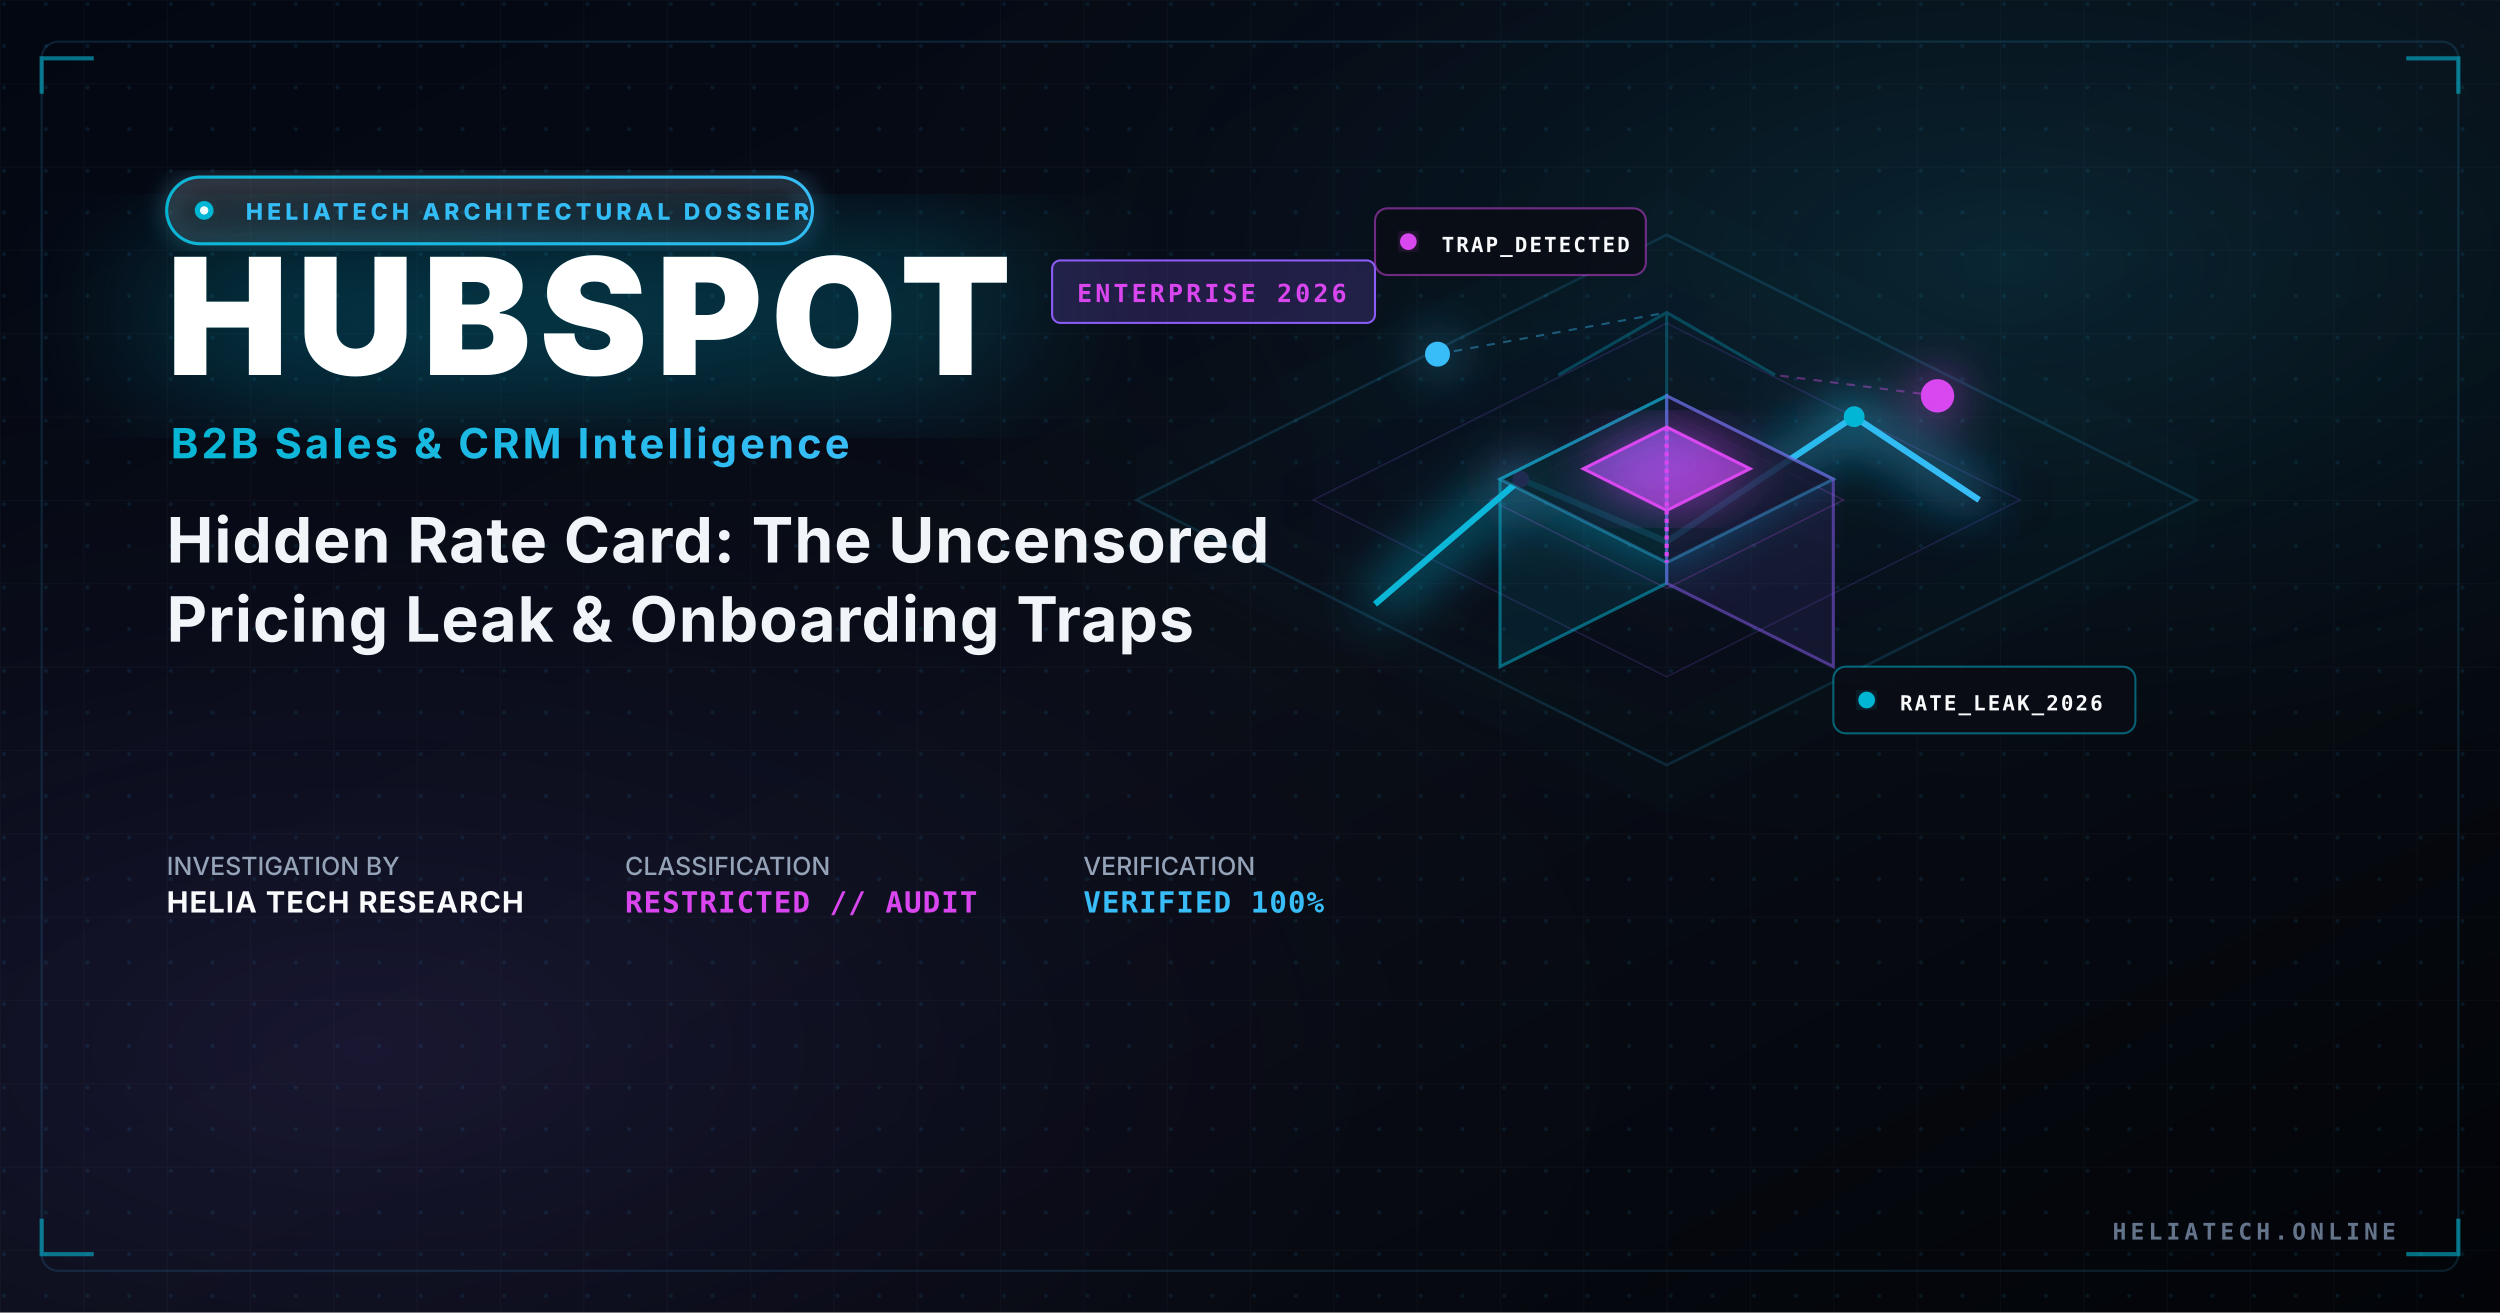
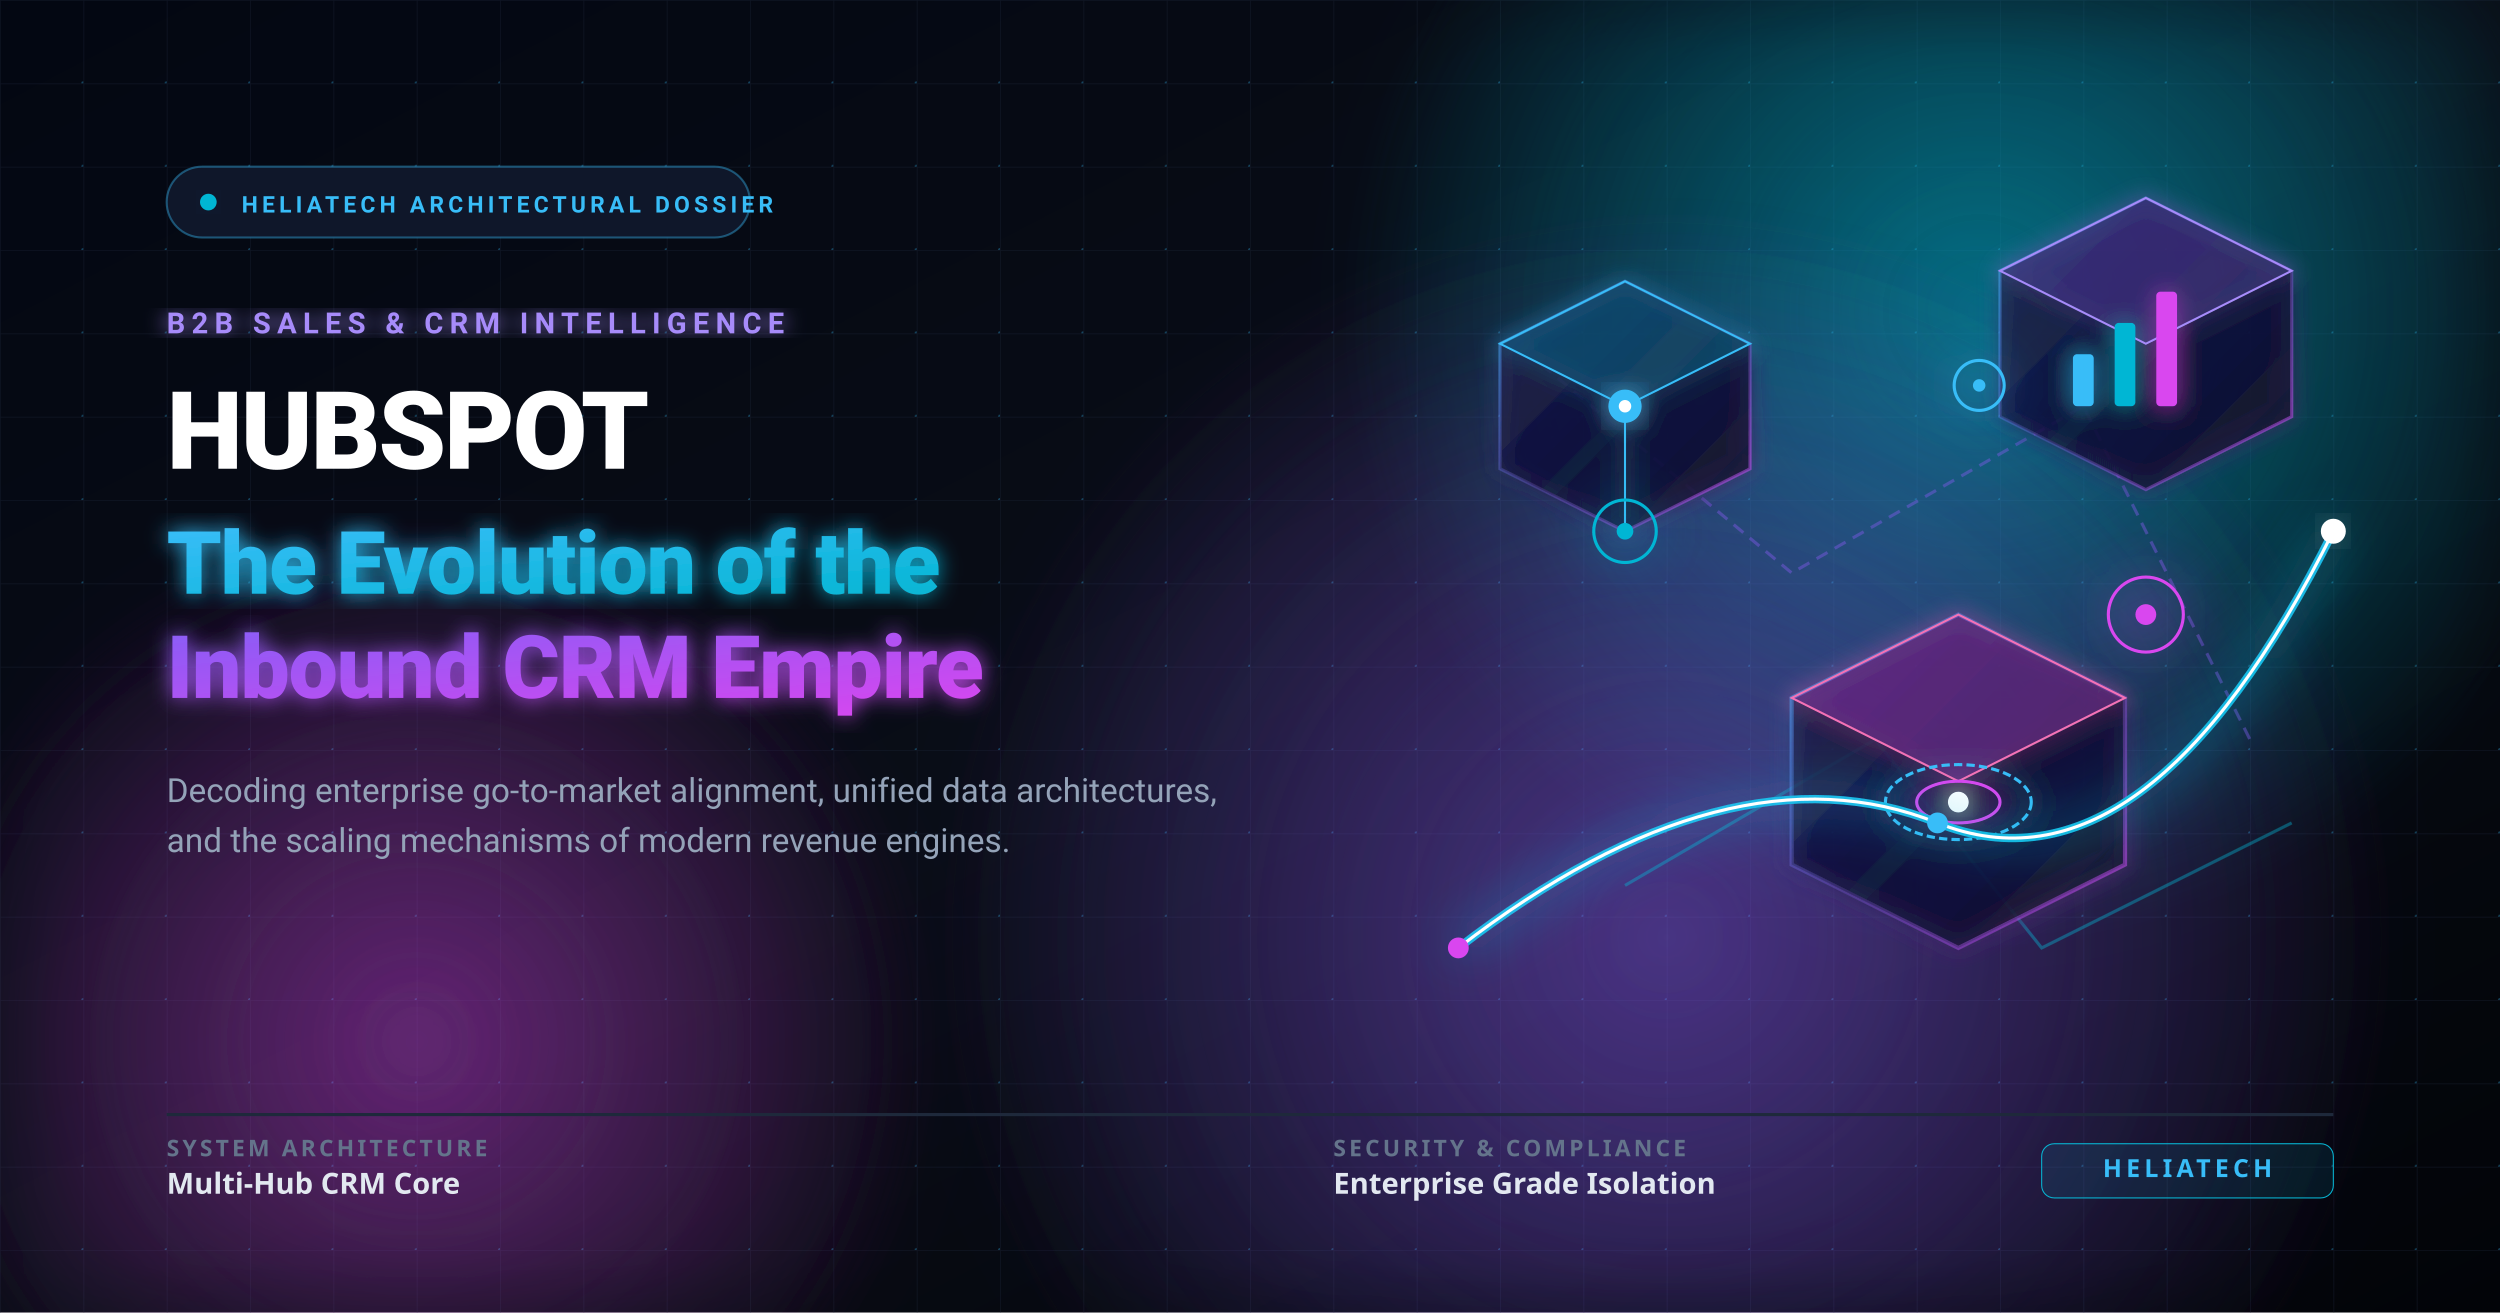
<svg xmlns="http://www.w3.org/2000/svg" viewBox="0 0 1200 630" width="1200" height="630">
  <defs>
    <linearGradient id="bgGrad" x1="0%" y1="0%" x2="100%" y2="100%">
-       <stop offset="0%" stop-color="#030712" />
+       <stop offset="0%=" stop-color="#030712" />
      <stop offset="50%" stop-color="#090d16" />
      <stop offset="100%" stop-color="#020408" />
    </linearGradient>
-     <linearGradient id="cyanGrad" x1="0%" y1="0%" x2="100%" y2="0%">
-       <stop offset="0%" stop-color="#06b6d4" />
-       <stop offset="100%" stop-color="#38bdf8" />
+     <radialGradient id="cyanGlow" cx="50%" cy="50%" r="50%">
+       <stop offset="0%" stop-color="#06b6d4" stop-opacity="0.35" />
+       <stop offset="100%" stop-color="#06b6d4" stop-opacity="0" />
+     </radialGradient>
+     <radialGradient id="fuchsiaGlow" cx="50%" cy="50%" r="50%">
+       <stop offset="0%" stop-color="#d946ef" stop-opacity="0.25" />
+       <stop offset="100%" stop-color="#d946ef" stop-opacity="0" />
+     </radialGradient>
+     <radialGradient id="violetGlow" cx="50%" cy="50%" r="50%">
+       <stop offset="0%" stop-color="#8b5cf6" stop-opacity="0.3" />
+       <stop offset="100%" stop-color="#8b5cf6" stop-opacity="0" />
+     </radialGradient>
+     <linearGradient id="cyanBlue" x1="0%" y1="0%" x2="100%" y2="100%">
+       <stop offset="0%" stop-color="#38bdf8" />
+       <stop offset="100%" stop-color="#06b6d4" />
    </linearGradient>
-     <linearGradient id="purpleGrad" x1="0%" y1="0%" x2="100%" y2="100%">
+     <linearGradient id="violetFuchsia" x1="0%" y1="0%" x2="100%" y2="100%">
      <stop offset="0%" stop-color="#8b5cf6" />
      <stop offset="100%" stop-color="#d946ef" />
    </linearGradient>
-     <linearGradient id="glassGrad" x1="0%" y1="0%" x2="100%" y2="100%">
-       <stop offset="0%" stop-color="#ffffff" stop-opacity="0.08" />
-       <stop offset="100%" stop-color="#ffffff" stop-opacity="0.01" />
+     <linearGradient id="cardGrad" x1="0%" y1="0%" x2="100%" y2="100%">
+       <stop offset="0%" stop-color="#1e1b4b" stop-opacity="0.6" />
+       <stop offset="100%" stop-color="#0f172a" stop-opacity="0.8" />
    </linearGradient>
-     <linearGradient id="cardBorder" x1="0%" y1="0%" x2="100%" y2="100%">
-       <stop offset="0%" stop-color="#38bdf8" stop-opacity="0.5" />
+     <linearGradient id="glassBorder" x1="0%" y1="0%" x2="100%" y2="100%">
+       <stop offset="0%" stop-color="#38bdf8" stop-opacity="0.6" />
      <stop offset="50%" stop-color="#8b5cf6" stop-opacity="0.2" />
      <stop offset="100%" stop-color="#d946ef" stop-opacity="0.6" />
    </linearGradient>
    <filter id="glow" x="-20%" y="-20%" width="140%" height="140%">
      <feGaussianBlur stdDeviation="12" result="blur" />
      <feComposite in="SourceGraphic" in2="blur" operator="over" />
    </filter>
-     <filter id="glow-subtle" x="-10%" y="-10%" width="120%" height="120%">
+     <filter id="subtleGlow" x="-20%" y="-20%" width="140%" height="140%">
      <feGaussianBlur stdDeviation="5" result="blur" />
      <feComposite in="SourceGraphic" in2="blur" operator="over" />
    </filter>
-     <filter id="glow-heavy" x="-50%" y="-50%" width="200%" height="200%">
-       <feGaussianBlur stdDeviation="35" result="blur1" />
-       <feGaussianBlur stdDeviation="15" result="blur2" />
-       <feMerge>
-         <feMergeNode in="blur1" />
-         <feMergeNode in="blur2" />
-         <feMergeNode in="SourceGraphic" />
-       </feMerge>
+     <filter id="heavyGlow" x="-50%" y="-50%" width="200%" height="200%">
+       <feGaussianBlur stdDeviation="25" result="blur" />
+       <feComposite in="SourceGraphic" in2="blur" operator="over" />
    </filter>
-     <radialGradient id="ambientCyan" cx="80%" cy="20%" r="50%">
-       <stop offset="0%" stop-color="#06b6d4" stop-opacity="0.15" />
-       <stop offset="100%" stop-color="#030712" stop-opacity="0" />
-     </radialGradient>
-     <radialGradient id="ambientPurple" cx="15%" cy="80%" r="60%">
-       <stop offset="0%" stop-color="#8b5cf6" stop-opacity="0.12" />
-       <stop offset="100%" stop-color="#030712" stop-opacity="0" />
-     </radialGradient>
-     <pattern id="gridPattern" width="40" height="40" patternUnits="userSpaceOnUse">
-       <path d="M 40 0 L 0 0 0 40" fill="none" stroke="#ffffff" stroke-opacity="0.025" stroke-width="1" />
+     <pattern id="grid" width="40" height="40" patternUnits="userSpaceOnUse">
+       <path d="M 40 0 L 0 0 0 40" fill="none" stroke="#1e293b" stroke-width="0.75" stroke-opacity="0.4" />
+       <circle cx="40" cy="40" r="1" fill="#38bdf8" fill-opacity="0.3" />
    </pattern>
-     <pattern id="dotPattern" width="20" height="20" patternUnits="userSpaceOnUse">
-       <circle cx="2" cy="2" r="1" fill="#38bdf8" fill-opacity="0.1" />
-     </pattern>
+     <polygon id="hex" points="30,0 90,0 120,52 90,104 30,104 0,52" />
  </defs>
  <rect width="1200" height="630" fill="url(#bgGrad)" />
-   <rect width="1200" height="630" fill="url(#gridPattern)" />
-   <rect width="1200" height="630" fill="url(#dotPattern)" />
-   <rect width="1200" height="630" fill="url(#ambientCyan)" />
-   <rect width="1200" height="630" fill="url(#ambientPurple)" />
-   <g id="crm-metaphor-background" transform="translate(620, 80)">
-     <g transform="translate(180, 160) scale(1, 0.5) rotate(45)" filter="url(#glow-heavy)">
-       <polygon points="-180,-180 180,-180 180,180 -180,180" fill="none" stroke="#38bdf8" stroke-opacity="0.15" stroke-width="2" />
-       <polygon points="-120,-120 120,-120 120,120 -120,120" fill="none" stroke="#8b5cf6" stroke-opacity="0.2" stroke-width="1" />
-       <polygon points="-60,-60 60,-60 60,60 -60,60" fill="none" stroke="#d946ef" stroke-opacity="0.25" stroke-width="1" />
+   <rect width="1200" height="630" fill="url(#grid)" />
+   <circle cx="950" cy="150" r="300" fill="url(#cyanGlow)" filter="url(#heavyGlow)" />
+   <circle cx="800" cy="450" r="350" fill="url(#violetGlow)" filter="url(#heavyGlow)" />
+   <circle cx="200" cy="500" r="250" fill="url(#fuchsiaGlow)" filter="url(#heavyGlow)" />
+   <g transform="translate(680, 75)" id="crm-intelligence-engine">
+     <path d="M 60 100 L 180 200 L 320 120 L 400 280" fill="none" stroke="#8b5cf6" stroke-width="1.5" stroke-opacity="0.4" stroke-dasharray="6,4" />
+     <path d="M 100 350 L 220 280 L 300 380 L 420 320" fill="none" stroke="#06b6d4" stroke-width="1.5" stroke-opacity="0.4" />
+     <g transform="translate(40, 60)" filter="url(#subtleGlow)">
+       <path d="M 60,0 L 120,30 L 120,90 L 60,120 L 0,90 L 0,30 Z" fill="url(#cardGrad)" stroke="url(#glassBorder)" stroke-width="1.5" />
+       <path d="M 60,0 L 120,30 L 60,60 L 0,30 Z" fill="#06b6d4" fill-opacity="0.2" stroke="#38bdf8" stroke-width="1" />
+       <path d="M 60,60 L 60,120" stroke="#38bdf8" stroke-width="1" />
+       <circle cx="60" cy="60" r="8" fill="#38bdf8" filter="url(#glow)" />
+       <circle cx="60" cy="60" r="3" fill="#ffffff" />
    </g>
-     <g transform="translate(180, 130)">
-       <path d="M 0,-60 L 0,30 M -52,-30 L 0,-60 L 52,-30" fill="none" stroke="#06b6d4" stroke-opacity="0.3" stroke-width="1.5" />
-       <g filter="url(#glow)">
-         <circle cx="-110" cy="-40" r="6" fill="#38bdf8" />
-         <path d="M -110,-40 L 0,-60" stroke="#38bdf8" stroke-opacity="0.4" stroke-width="1" stroke-dasharray="4,4" />
-         <circle cx="130" cy="-20" r="8" fill="#d946ef" />
-         <path d="M 130,-20 L 52,-30" stroke="#d946ef" stroke-opacity="0.4" stroke-width="1" stroke-dasharray="4,4" />
-         <path d="M -140,80 L -70,20 L 0,50 L 90,-10 L 150,30" fill="none" stroke="url(#cyanGrad)" stroke-width="3" filter="url(#glow)" />
-         <circle cx="90" cy="-10" r="5" fill="#06b6d4" />
-         <circle cx="-70" cy="20" r="4" fill="#8b5cf6" />
+     <g transform="translate(280, 20)" filter="url(#subtleGlow)">
+       <path d="M 70,0 L 140,35 L 140,105 L 70,140 L 0,105 L 0,35 Z" fill="url(#cardGrad)" stroke="url(#glassBorder)" stroke-width="1.5" />
+       <path d="M 70,0 L 140,35 L 70,70 L 0,35 Z" fill="#8b5cf6" fill-opacity="0.2" stroke="#a78bfa" stroke-width="1" />
+       <rect x="35" y="75" width="10" height="25" fill="#38bdf8" rx="2" />
+       <rect x="55" y="60" width="10" height="40" fill="#06b6d4" rx="2" />
+       <rect x="75" y="45" width="10" height="55" fill="#d946ef" rx="2" />
+     </g>
+     <g transform="translate(180, 220)" filter="url(#subtleGlow)">
+       <path d="M 80,0 L 160,40 L 160,120 L 80,160 L 0,120 L 0,40 Z" fill="url(#cardGrad)" stroke="url(#glassBorder)" stroke-width="2" />
+       <path d="M 80,0 L 160,40 L 80,80 L 0,40 Z" fill="#d946ef" fill-opacity="0.25" stroke="#f472b6" stroke-width="1" />
+       <ellipse cx="80" cy="90" rx="35" ry="18" fill="none" stroke="#38bdf8" stroke-width="1.5" stroke-dasharray="4,2" />
+       <ellipse cx="80" cy="90" rx="20" ry="10" fill="none" stroke="#d946ef" stroke-width="1.5" />
+       <circle cx="80" cy="90" r="5" fill="#ffffff" filter="url(#glow)" />
+     </g>
+     <g filter="url(#glow)">
+       <circle cx="100" cy="180" r="15" fill="none" stroke="#06b6d4" stroke-width="1.5" />
+       <circle cx="100" cy="180" r="4" fill="#06b6d4" />
+       <circle cx="350" cy="220" r="18" fill="none" stroke="#d946ef" stroke-width="1.5" />
+       <circle cx="350" cy="220" r="5" fill="#d946ef" />
+       <circle cx="270" cy="110" r="12" fill="none" stroke="#38bdf8" stroke-width="1.5" />
+       <circle cx="270" cy="110" r="3" fill="#38bdf8" />
+     </g>
+     <path d="M 20 380 Q 150 280 250 320 T 440 180" fill="none" stroke="url(#cyanBlue)" stroke-width="4" filter="url(#glow)" />
+     <path d="M 20 380 Q 150 280 250 320 T 440 180" fill="none" stroke="#ffffff" stroke-width="1.5" />
+     <circle cx="440" cy="180" r="6" fill="#ffffff" filter="url(#glow)" />
+     <circle cx="250" cy="320" r="5" fill="#38bdf8" />
+     <circle cx="20" cy="380" r="5" fill="#d946ef" />
+   </g>
+   <g transform="translate(80, 80)">
+     <rect x="0" y="0" width="280" height="34" rx="17" fill="#0f172a" stroke="#38bdf8" stroke-width="1" stroke-opacity="0.4" />
+     <circle cx="20" cy="17" r="4" fill="#06b6d4" filter="url(#glow)" />
+     <text x="36" y="22" fill="#38bdf8" font-family="system-ui, -apple-system, 'Segoe UI', Roboto, sans-serif" font-size="11" font-weight="700" letter-spacing="2">HELIATECH ARCHITECTURAL DOSSIER</text>
+   </g>
+   <g transform="translate(80, 160)">
+     <text x="0" y="0" fill="#a78bfa" font-family="system-ui, -apple-system, 'Segoe UI', Roboto, sans-serif" font-size="14" font-weight="700" letter-spacing="3" filter="url(#subtleGlow)">B2B SALES &amp; CRM INTELLIGENCE</text>
+     <text x="0" y="65" fill="#ffffff" font-family="system-ui, -apple-system, 'Segoe UI', Roboto, sans-serif" font-size="52" font-weight="900" letter-spacing="-1">HUBSPOT</text>
+     <text x="0" y="125" fill="url(#cyanBlue)" font-family="system-ui, -apple-system, 'Segoe UI', Roboto, sans-serif" font-size="42" font-weight="800" letter-spacing="-0.5" filter="url(#subtleGlow)">The Evolution of the</text>
+     <text x="0" y="175" fill="url(#violetFuchsia)" font-family="system-ui, -apple-system, 'Segoe UI', Roboto, sans-serif" font-size="42" font-weight="800" letter-spacing="-0.5" filter="url(#subtleGlow)">Inbound CRM Empire</text>
+     <text x="0" y="225" fill="#94a3b8" font-family="system-ui, -apple-system, 'Segoe UI', Roboto, sans-serif" font-size="16" font-weight="400" line-height="1.5">
+       <tspan x="0" dy="0">Decoding enterprise go-to-market alignment, unified data architectures,</tspan>
+       <tspan x="0" dy="24">and the scaling mechanisms of modern revenue engines.</tspan>
+     </text>
+   </g>
+   <g transform="translate(80, 535)">
+     <line x1="0" y1="0" x2="1040" y2="0" stroke="#1e293b" stroke-width="1.5" />
+     <g transform="translate(0, 20)">
+       <text x="0" y="0" fill="#64748b" font-family="system-ui, sans-serif" font-size="11" font-weight="600" letter-spacing="1.5">SYSTEM ARCHITECTURE</text>
+       <text x="0" y="18" fill="#e2e8f0" font-family="system-ui, sans-serif" font-size="14" font-weight="600">Multi-Hub CRM Core</text>
+       <translateX value="280">
+         <g transform="translate(260, 0)">
+           <text x="0" y="0" fill="#64748b" font-family="system-ui, sans-serif" font-size="11" font-weight="600" letter-spacing="1.5">ANALYSIS VECTOR</text>
+           <text x="0" y="18" fill="#e2e8f0" font-family="system-ui, sans-serif" font-size="14" font-weight="600">GTM Operational Scale</text>
+         </g>
+       </translateX>
+       <g transform="translate(560, 0)">
+         <text x="0" y="0" fill="#64748b" font-family="system-ui, sans-serif" font-size="11" font-weight="600" letter-spacing="1.5">SECURITY &amp; COMPLIANCE</text>
+         <text x="0" y="18" fill="#e2e8f0" font-family="system-ui, sans-serif" font-size="14" font-weight="600">Enterprise Grade Isolation</text>
      </g>
-       <polygon points="0,60 80,20 0,-20 -80,20" fill="#090d16" fill-opacity="0.8" stroke="#38bdf8" stroke-opacity="0.4" stroke-width="1.5" />
-       <polygon points="-80,20 0,-20 0,70 -80,110" fill="#06b6d4" fill-opacity="0.1" stroke="#06b6d4" stroke-opacity="0.5" stroke-width="1.5" />
-       <polygon points="0,-20 80,20 80,110 0,70" fill="#8b5cf6" fill-opacity="0.1" stroke="#8b5cf6" stroke-opacity="0.5" stroke-width="1.5" />
-       <polygon points="0,-5 40,15 0,35 -40,15" fill="url(#purpleGrad)" fill-opacity="0.6" stroke="#d946ef" stroke-width="1.5" filter="url(#glow)" />
-       <line x1="0" y1="-5" x2="0" y2="60" stroke="#d946ef" stroke-width="2" stroke-dasharray="2,2" />
-     </g>
-     <g transform="translate(40, 20)">
-       <rect x="0" y="0" width="130" height="32" rx="6" fill="#090d16" fill-opacity="0.9" stroke="#d946ef" stroke-opacity="0.5" stroke-width="1" />
-       <circle cx="16" cy="16" r="4" fill="#d946ef" filter="url(#glow-subtle)" />
-       <text x="32" y="21" fill="#f8fafc" font-family="monospace" font-size="10" font-weight="bold" letter-spacing="1">TRAP_DETECTED</text>
-     </g>
-     <g transform="translate(260, 240)">
-       <rect x="0" y="0" width="145" height="32" rx="6" fill="#090d16" fill-opacity="0.9" stroke="#06b6d4" stroke-opacity="0.5" stroke-width="1" />
-       <circle cx="16" cy="16" r="4" fill="#06b6d4" filter="url(#glow-subtle)" />
-       <text x="32" y="21" fill="#f8fafc" font-family="monospace" font-size="10" font-weight="bold" letter-spacing="1">RATE_LEAK_2026</text>
-     </g>
-   </g>
-   <g transform="translate(80, 85)">
-     <g transform="translate(0, 0)">
-       <rect x="0" y="0" width="310" height="32" rx="16" fill="url(#glassGrad)" stroke="url(#cyanGrad)" stroke-width="1.5" filter="url(#glow-subtle)" />
-       <circle cx="18" cy="16" r="4.5" fill="#06b6d4" filter="url(#glow)" />
-       <circle cx="18" cy="16" r="2" fill="#ffffff" />
-       <text x="38" y="20.5" fill="#38bdf8" font-family="system-ui, -apple-system, sans-serif" font-size="11" font-weight="800" letter-spacing="2">HELIATECH ARCHITECTURAL DOSSIER</text>
-     </g>
-     <g transform="translate(0, 95)">
-       <text x="0" y="0" fill="#06b6d4" font-family="system-ui, -apple-system, sans-serif" font-size="78" font-weight="900" letter-spacing="4" filter="url(#glow-heavy)" opacity="0.4">HUBSPOT</text>
-       <text x="0" y="0" fill="#ffffff" font-family="system-ui, -apple-system, sans-serif" font-size="78" font-weight="900" letter-spacing="4">HUBSPOT</text>
-       <g transform="translate(425, -55)">
-         <rect x="0" y="0" width="155" height="30" rx="4" fill="#8b5cf6" fill-opacity="0.2" stroke="#8b5cf6" stroke-width="1" />
-         <text x="12" y="20" fill="#d946ef" font-family="monospace" font-size="12" font-weight="bold" letter-spacing="1.5">ENTERPRISE 2026</text>
-       </g>
-     </g>
-     <g transform="translate(2, 135)">
-       <text x="0" y="0" fill="url(#cyanGrad)" font-family="system-ui, -apple-system, sans-serif" font-size="20" font-weight="700" letter-spacing="1.5">B2B Sales &amp; CRM Intelligence</text>
-     </g>
-     <g transform="translate(0, 185)">
-       <text x="0" y="0" fill="#f1f5f9" font-family="system-ui, -apple-system, sans-serif" font-size="30" font-weight="700" letter-spacing="0.5">
-         <tspan x="0" dy="0">Hidden Rate Card: The Uncensored</tspan>
-         <tspan x="0" dy="38">Pricing Leak &amp; Onboarding Traps</tspan>
-       </text>
-     </g>
-     <g transform="translate(0, 315)">
-       <path d="M 0,0 L 580,0" stroke="url(#cyanGrad)" stroke-opacity="0.3" stroke-width="1" />
-       <g transform="translate(0, 20)">
-         <text x="0" y="0" fill="#94a3b8" font-family="system-ui, -apple-system, sans-serif" font-size="12" font-weight="500">INVESTIGATION BY</text>
-         <text x="0" y="18" fill="#f8fafc" font-family="system-ui, -apple-system, sans-serif" font-size="14" font-weight="700" letter-spacing="0.5">HELIA TECH RESEARCH</text>
-         <g transform="translate(220, 0)">
-           <text x="0" y="0" fill="#94a3b8" font-family="system-ui, -apple-system, sans-serif" font-size="12" font-weight="500">CLASSIFICATION</text>
-           <text x="0" y="18" fill="#d946ef" font-family="monospace" font-size="14" font-weight="700" letter-spacing="0.5">RESTRICTED // AUDIT</text>
-         </g>
-         <g transform="translate(440, 0)">
-           <text x="0" y="0" fill="#94a3b8" font-family="system-ui, -apple-system, sans-serif" font-size="12" font-weight="500">VERIFICATION</text>
-           <text x="0" y="18" fill="#38bdf8" font-family="monospace" font-size="14" font-weight="700" letter-spacing="0.5">VERIFIED 100%</text>
-         </g>
+       <g transform="translate(900, 2)">
+         <rect x="0" y="-8" width="140" height="26" rx="6" fill="#06b6d4" fill-opacity="0.1" stroke="#06b6d4" stroke-width="0.5" />
+         <text x="70" y="8" fill="#38bdf8" font-family="system-ui, sans-serif" font-size="12" font-weight="800" letter-spacing="2" text-anchor="middle">HELIATECH</text>
      </g>
    </g>
  </g>
-   <rect x="20" y="20" width="1160" height="590" rx="8" fill="none" stroke="#38bdf8" stroke-opacity="0.15" stroke-width="1" />
-   <g stroke="#06b6d4" stroke-width="2" fill="none" opacity="0.6">
-     <path d="M 20 45 L 20 28 L 45 28" />
-     <path d="M 1180 45 L 1180 28 L 1155 28" />
-     <path d="M 20 585 L 20 602 L 45 602" />
-     <path d="M 1180 585 L 1180 602 L 1155 602" />
-   </g>
-   <text x="1150" y="595" text-anchor="end" fill="#64748b" font-family="monospace" font-size="11" font-weight="600" letter-spacing="2">HELIATECH.ONLINE</text>
</svg>
